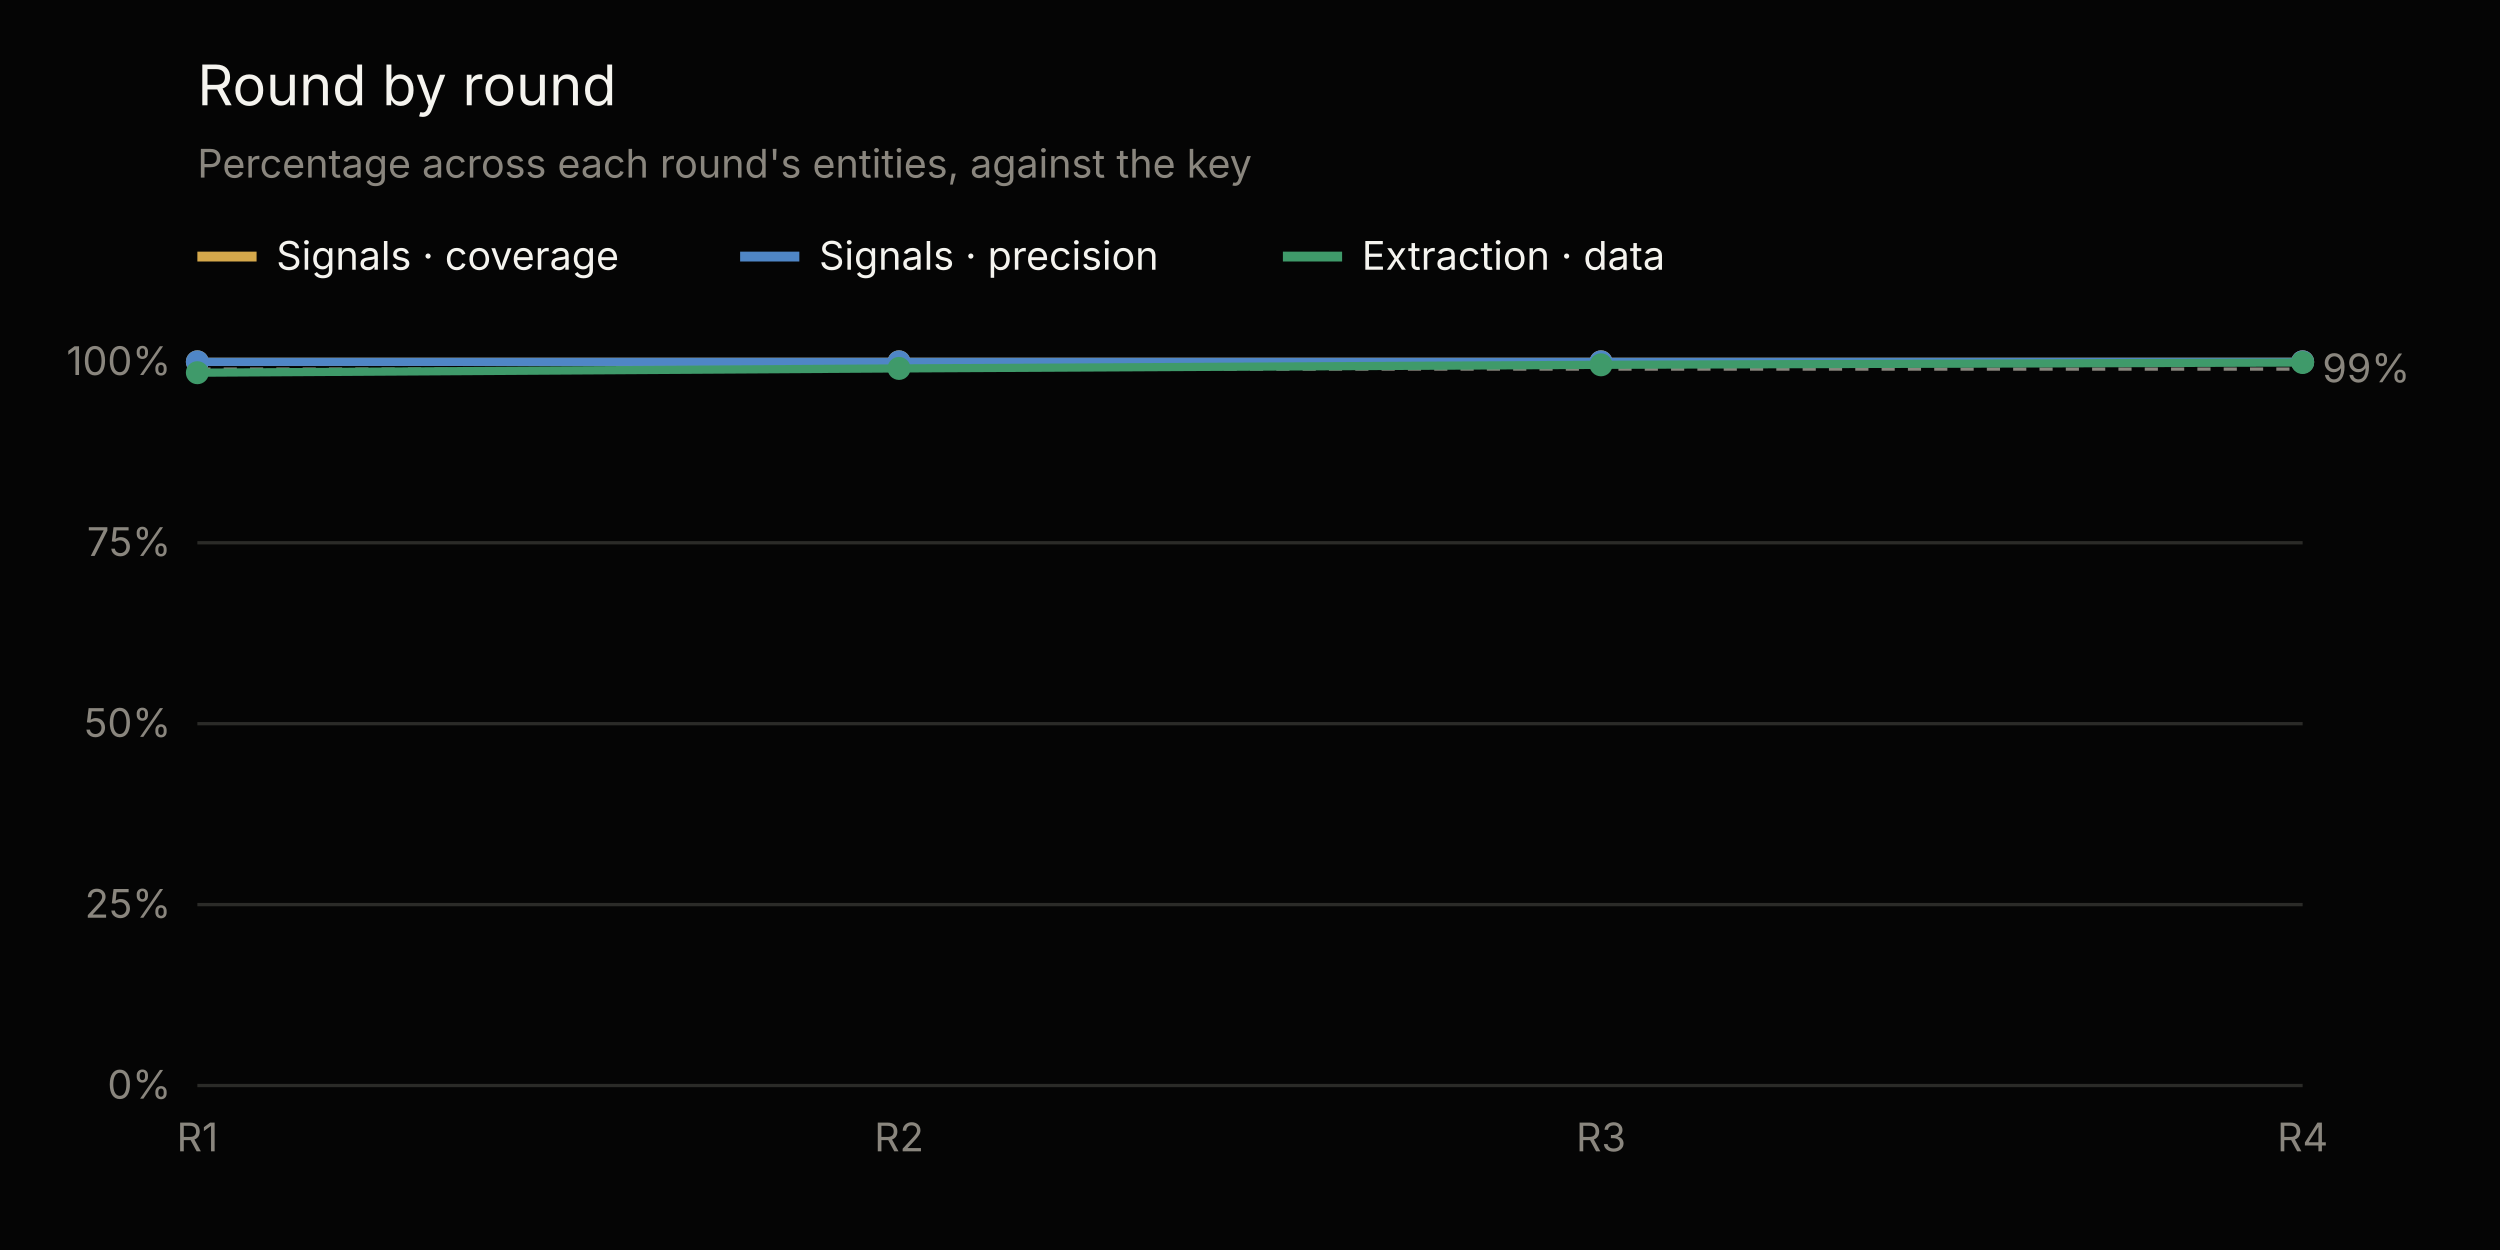
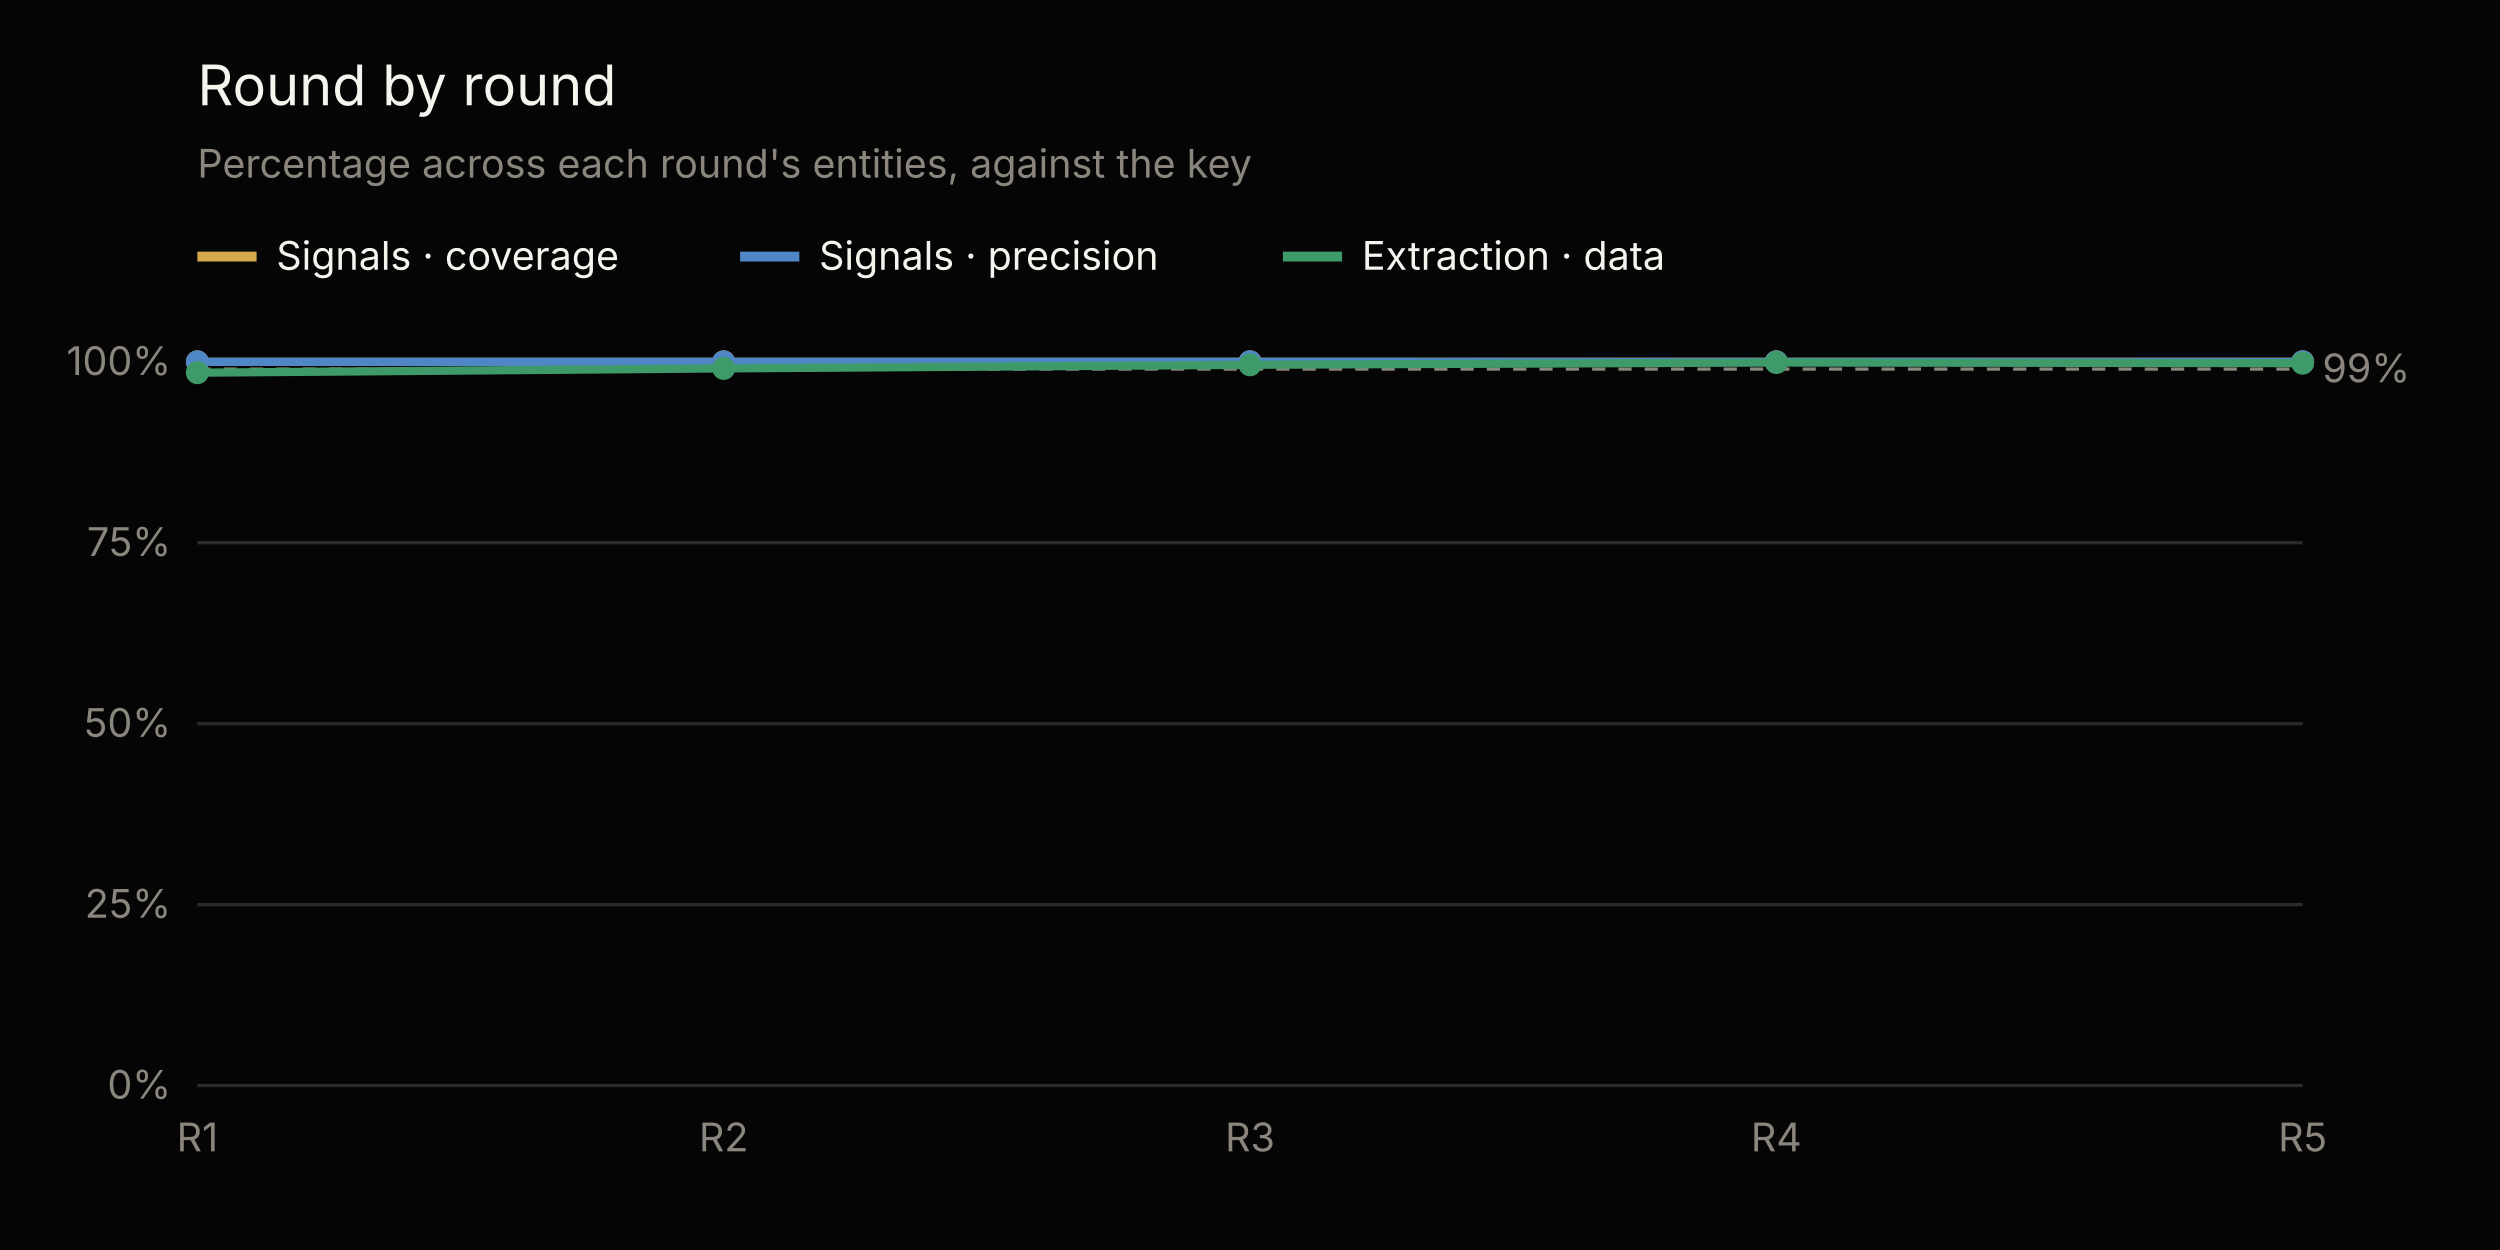
<svg xmlns="http://www.w3.org/2000/svg" viewBox="0 0 760 380" font-family="Inter, Arial, sans-serif" font-size="12">
  <rect width="760" height="380" fill="#050505" />
  <text x="60" y="32" font-size="17" fill="#f5f4ef">Round by round</text>
  <text x="60" y="54" fill="#8a867e">Percentage across each round's entities, against the key</text>
  <line x1="60" x2="78" y1="78" y2="78" stroke="#d5a84b" stroke-width="3" />
  <text x="84" y="82" fill="#f5f4ef">Signals · coverage</text>
  <line x1="225" x2="243" y1="78" y2="78" stroke="#4f86c6" stroke-width="3" />
  <text x="249" y="82" fill="#f5f4ef">Signals · precision</text>
  <line x1="390" x2="408" y1="78" y2="78" stroke="#3f9a6a" stroke-width="3" />
  <text x="414" y="82" fill="#f5f4ef">Extraction · data</text>
  <line x1="60" x2="700" y1="330.0" y2="330.0" stroke="#2b2b28" />
  <text x="52" y="334.0" text-anchor="end" fill="#8a867e">0%</text>
  <line x1="60" x2="700" y1="275.0" y2="275.0" stroke="#2b2b28" />
  <text x="52" y="279.0" text-anchor="end" fill="#8a867e">25%</text>
  <line x1="60" x2="700" y1="220.0" y2="220.0" stroke="#2b2b28" />
  <text x="52" y="224.0" text-anchor="end" fill="#8a867e">50%</text>
  <line x1="60" x2="700" y1="165.0" y2="165.0" stroke="#2b2b28" />
  <text x="52" y="169.0" text-anchor="end" fill="#8a867e">75%</text>
  <line x1="60" x2="700" y1="110.0" y2="110.0" stroke="#2b2b28" />
  <text x="52" y="114.0" text-anchor="end" fill="#8a867e">100%</text>
  <line x1="60" x2="700" y1="112.2" y2="112.2" stroke="#8a867e" stroke-dasharray="4 4" />
  <text x="706" y="116.2" fill="#8a867e">99%</text>
  <text x="60.0" y="350" text-anchor="middle" fill="#8a867e">R1</text>
-   <text x="273.3" y="350" text-anchor="middle" fill="#8a867e">R2</text>
-   <text x="486.7" y="350" text-anchor="middle" fill="#8a867e">R3</text>
-   <text x="700.0" y="350" text-anchor="middle" fill="#8a867e">R4</text>
-   <path d="M60.0,110.0 L273.3,110.0 L486.7,110.0 L700.0,110.0" fill="none" stroke="#d5a84b" stroke-width="2.5" />
+   <text x="220.0" y="350" text-anchor="middle" fill="#8a867e">R2</text>
+   <text x="380.0" y="350" text-anchor="middle" fill="#8a867e">R3</text>
+   <text x="540.0" y="350" text-anchor="middle" fill="#8a867e">R4</text>
+   <text x="700.0" y="350" text-anchor="middle" fill="#8a867e">R5</text>
+   <path d="M60.0,110.0 L220.0,110.0 L380.0,110.0 L540.0,110.0 L700.0,110.0" fill="none" stroke="#d5a84b" stroke-width="2.5" />
  <circle cx="60.0" cy="110.0" r="3.5" fill="#d5a84b" />
-   <circle cx="273.3" cy="110.0" r="3.5" fill="#d5a84b" />
-   <circle cx="486.7" cy="110.0" r="3.5" fill="#d5a84b" />
+   <circle cx="220.0" cy="110.0" r="3.5" fill="#d5a84b" />
+   <circle cx="380.0" cy="110.0" r="3.5" fill="#d5a84b" />
+   <circle cx="540.0" cy="110.0" r="3.5" fill="#d5a84b" />
  <circle cx="700.0" cy="110.0" r="3.5" fill="#d5a84b" />
-   <path d="M60.0,110.0 L273.3,110.0 L486.7,110.0 L700.0,110.0" fill="none" stroke="#4f86c6" stroke-width="2.5" />
+   <path d="M60.0,110.0 L220.0,110.0 L380.0,110.0 L540.0,110.0 L700.0,110.0" fill="none" stroke="#4f86c6" stroke-width="2.5" />
  <circle cx="60.0" cy="110.0" r="3.5" fill="#4f86c6" />
-   <circle cx="273.3" cy="110.0" r="3.5" fill="#4f86c6" />
-   <circle cx="486.7" cy="110.0" r="3.5" fill="#4f86c6" />
+   <circle cx="220.0" cy="110.0" r="3.5" fill="#4f86c6" />
+   <circle cx="380.0" cy="110.0" r="3.5" fill="#4f86c6" />
+   <circle cx="540.0" cy="110.0" r="3.5" fill="#4f86c6" />
  <circle cx="700.0" cy="110.0" r="3.5" fill="#4f86c6" />
-   <path d="M60.0,113.3 L273.3,112.0 L486.7,110.9 L700.0,110.2" fill="none" stroke="#3f9a6a" stroke-width="2.5" />
+   <path d="M60.0,113.3 L220.0,112.0 L380.0,110.9 L540.0,110.2 L700.0,110.4" fill="none" stroke="#3f9a6a" stroke-width="2.5" />
  <circle cx="60.0" cy="113.3" r="3.5" fill="#3f9a6a" />
-   <circle cx="273.3" cy="112.0" r="3.5" fill="#3f9a6a" />
-   <circle cx="486.7" cy="110.9" r="3.5" fill="#3f9a6a" />
-   <circle cx="700.0" cy="110.2" r="3.5" fill="#3f9a6a" />
+   <circle cx="220.0" cy="112.0" r="3.5" fill="#3f9a6a" />
+   <circle cx="380.0" cy="110.9" r="3.5" fill="#3f9a6a" />
+   <circle cx="540.0" cy="110.2" r="3.5" fill="#3f9a6a" />
+   <circle cx="700.0" cy="110.4" r="3.5" fill="#3f9a6a" />
</svg>
